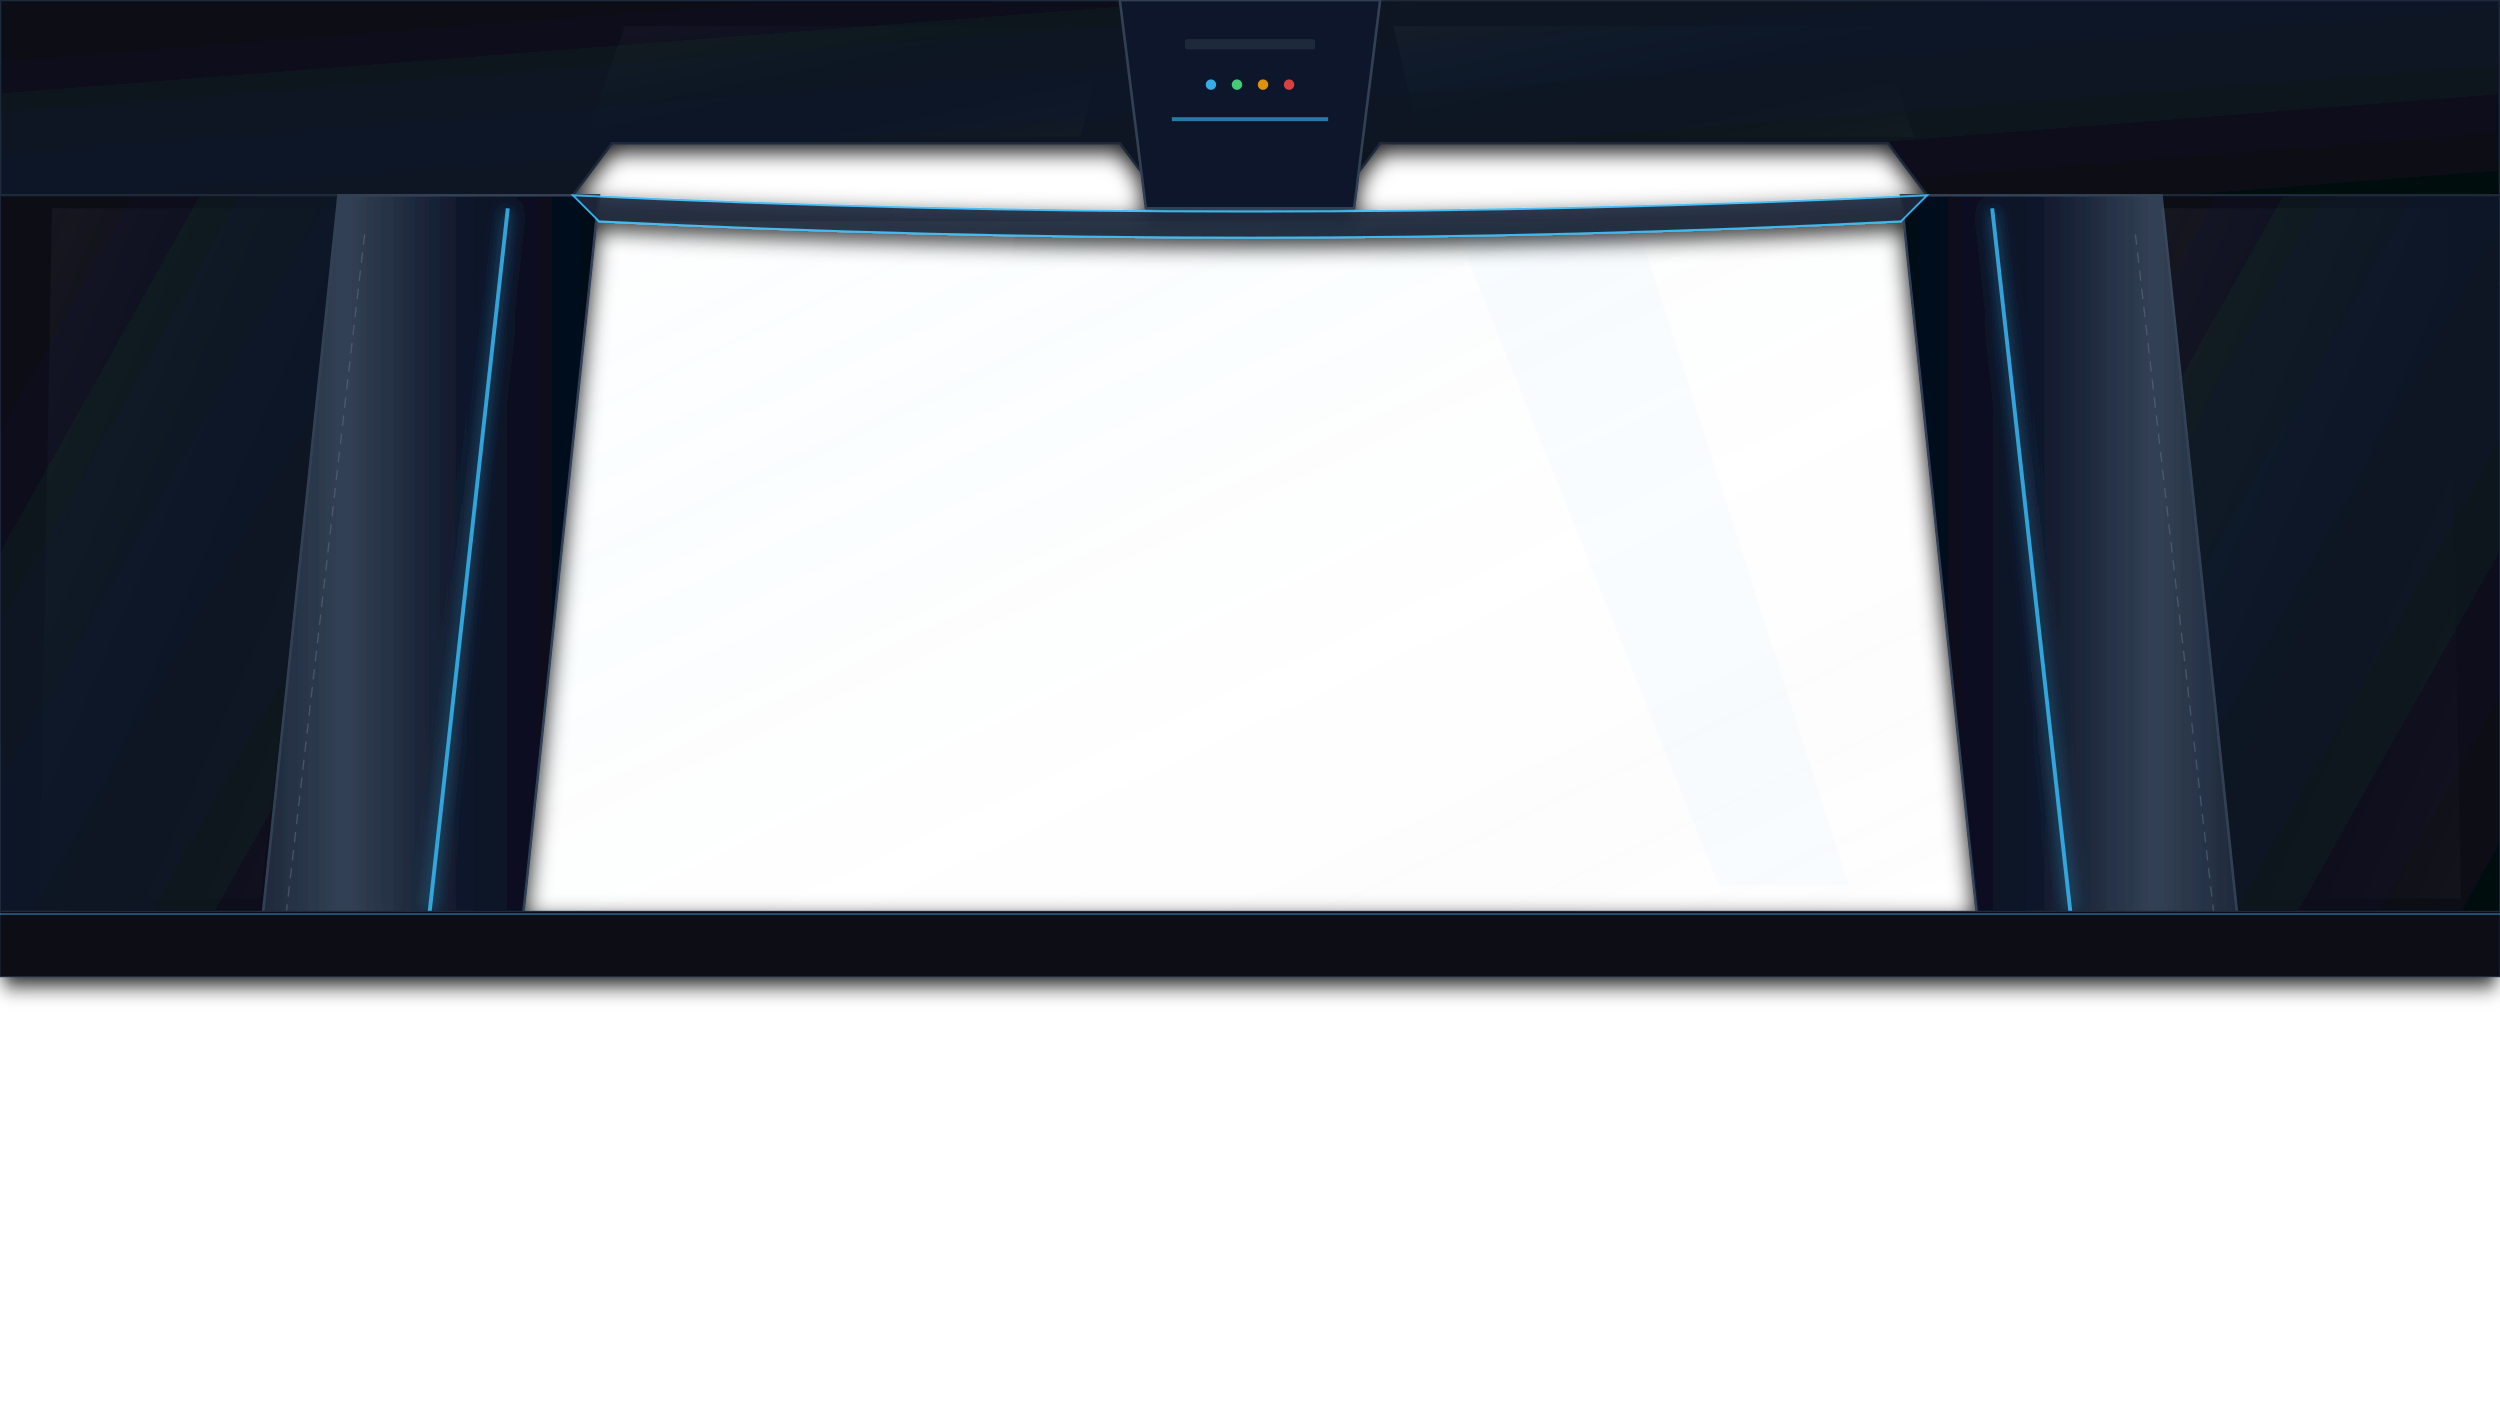
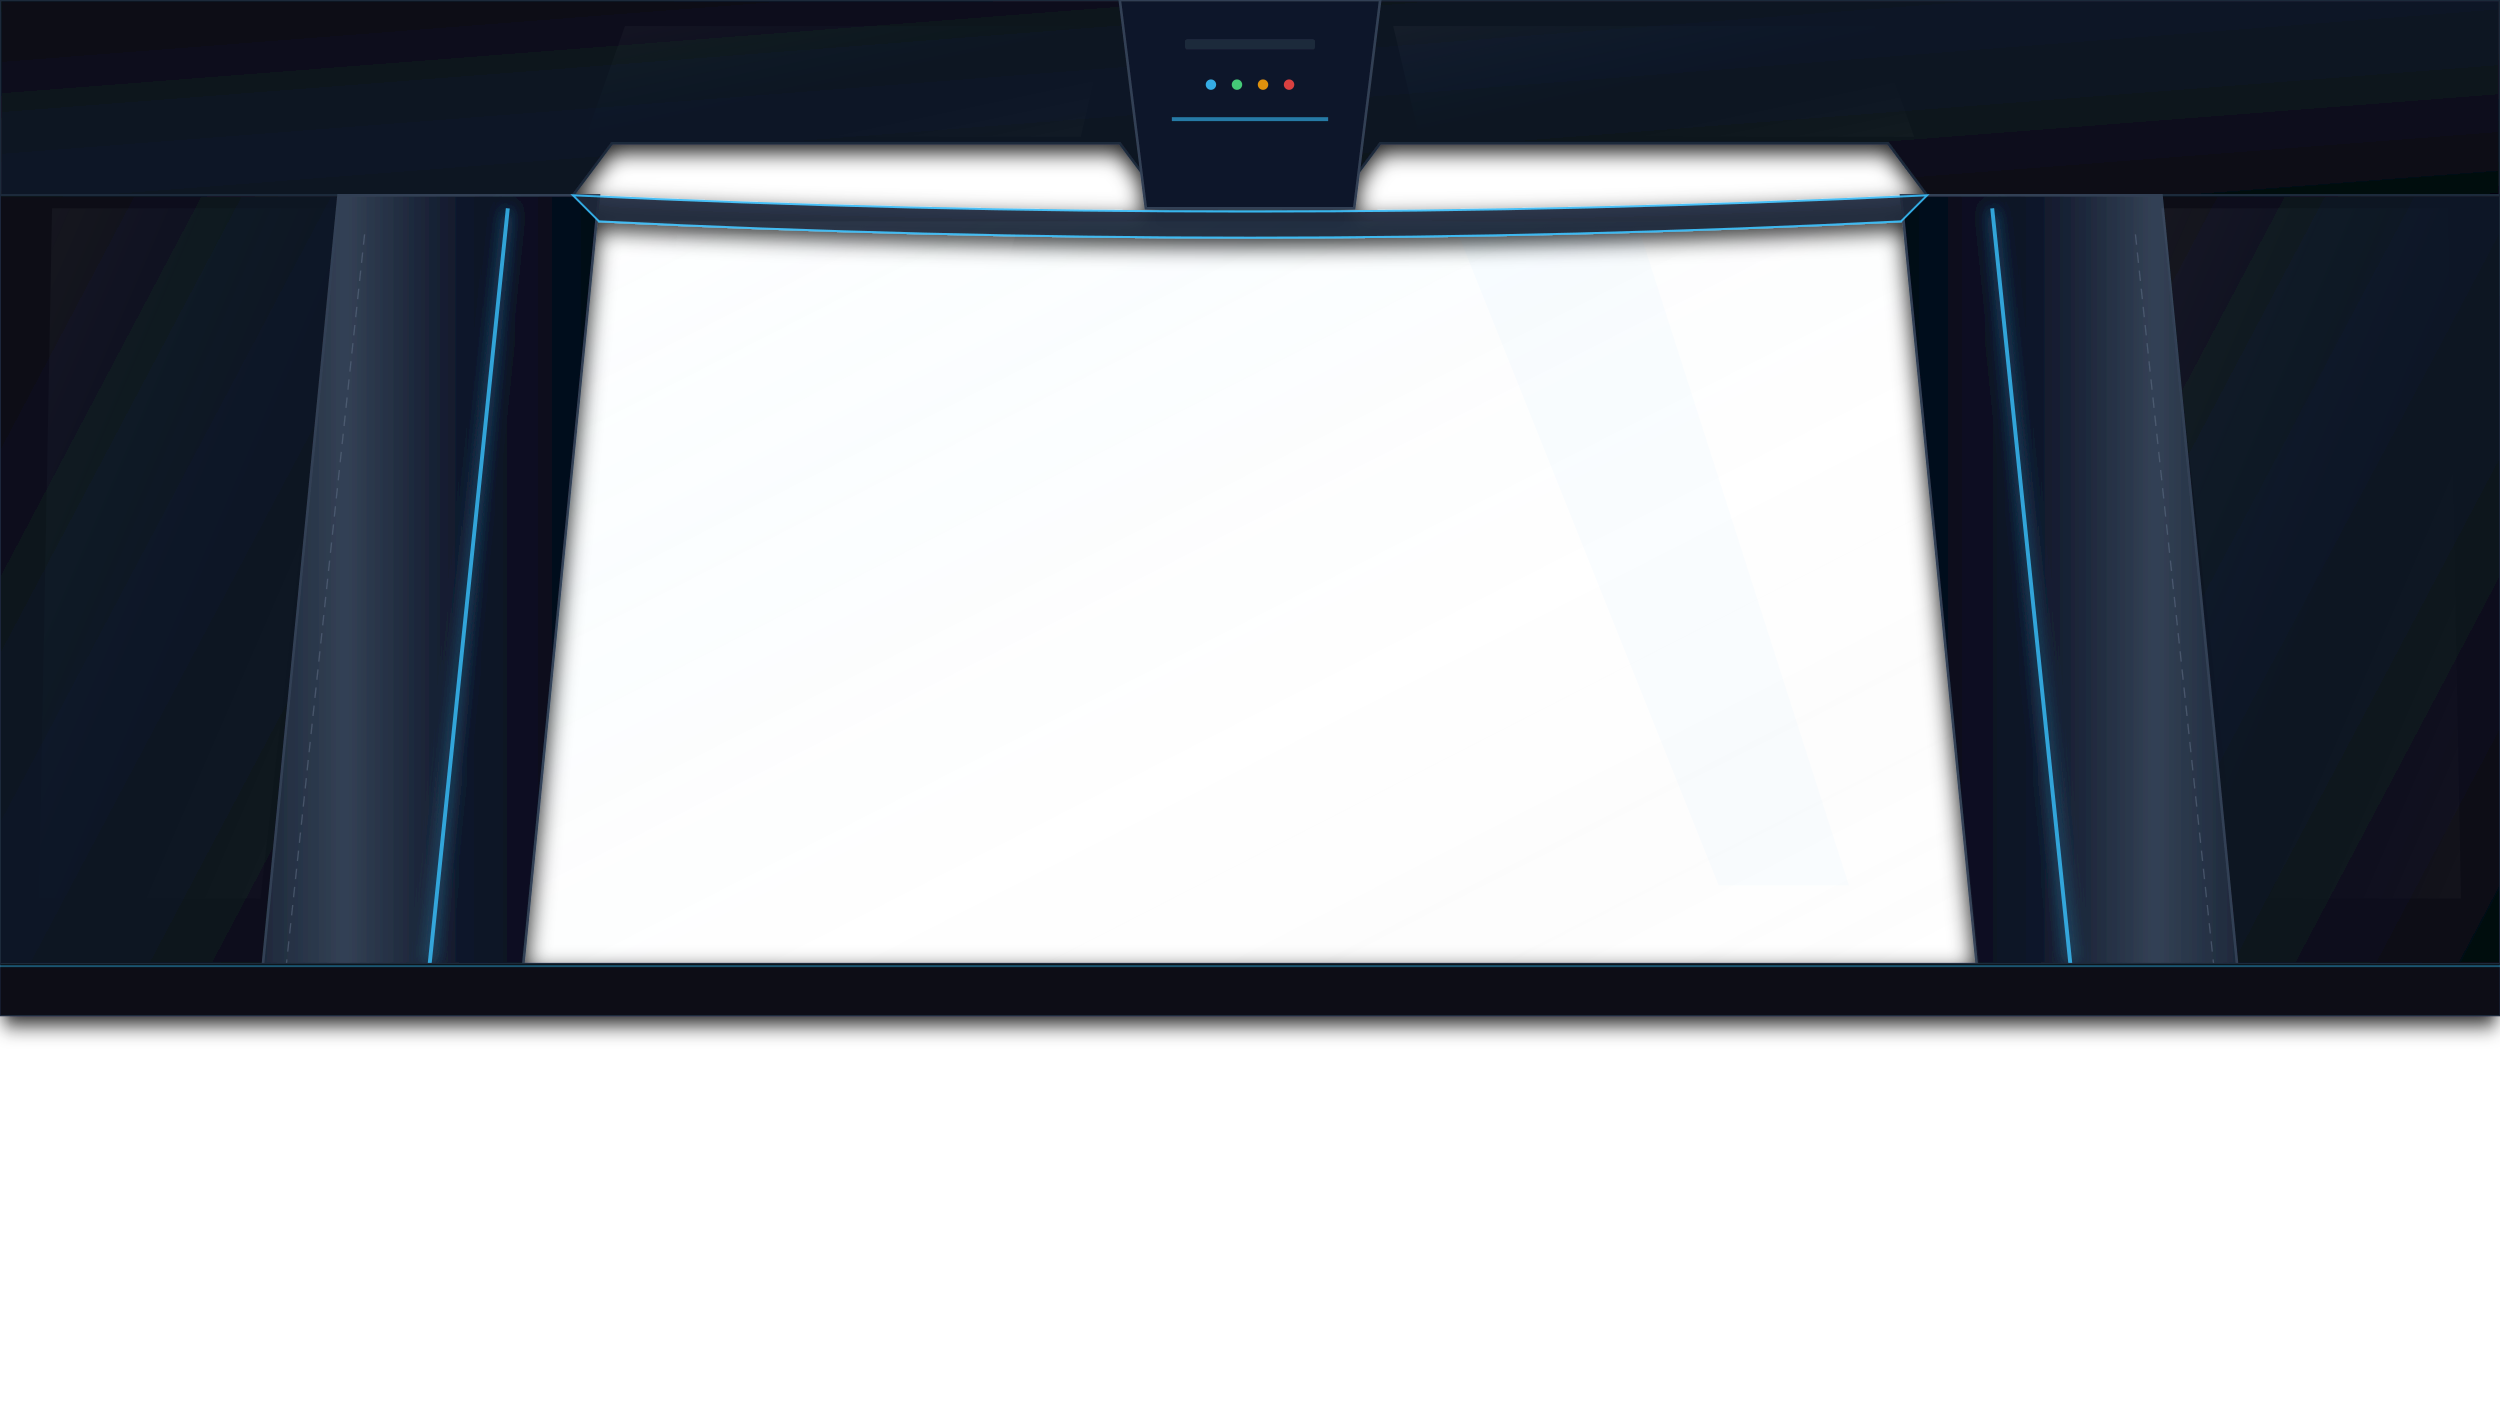
<svg xmlns="http://www.w3.org/2000/svg" class="cockpit-canopy-svg" viewBox="0 0 1920 1080" preserveAspectRatio="none">
  <defs>
    <linearGradient id="hullDarkGrad" x1="0%" y1="0%" x2="100%" y2="100%">
      <stop offset="0%" stop-color="#070a12" />
      <stop offset="45%" stop-color="#111827" />
      <stop offset="85%" stop-color="#0b0f19" />
      <stop offset="100%" stop-color="#03060c" />
    </linearGradient>
    <linearGradient id="pillarLeftGrad" x1="0%" y1="0%" x2="100%" y2="0%">
      <stop offset="0%" stop-color="#1e293b" />
      <stop offset="25%" stop-color="#334155" />
      <stop offset="60%" stop-color="#0f172a" />
      <stop offset="100%" stop-color="#020617" />
    </linearGradient>
    <linearGradient id="pillarRightGrad" x1="100%" y1="0%" x2="0%" y2="0%">
      <stop offset="0%" stop-color="#1e293b" />
      <stop offset="25%" stop-color="#334155" />
      <stop offset="60%" stop-color="#0f172a" />
      <stop offset="100%" stop-color="#020617" />
    </linearGradient>
    <linearGradient id="neonCyanGlow" x1="0%" y1="0%" x2="100%" y2="0%">
      <stop offset="0%" stop-color="rgba(56, 189, 248, 0)" />
      <stop offset="50%" stop-color="rgba(56, 189, 248, 0.85)" />
      <stop offset="100%" stop-color="rgba(56, 189, 248, 0)" />
    </linearGradient>
    <linearGradient id="glassSheenGrad" x1="0%" y1="0%" x2="100%" y2="100%">
      <stop offset="0%" stop-color="rgba(255, 255, 255, 0.08)" />
      <stop offset="35%" stop-color="rgba(56, 189, 248, 0.03)" />
      <stop offset="60%" stop-color="transparent" />
      <stop offset="100%" stop-color="rgba(255, 255, 255, 0.05)" />
    </linearGradient>
    <filter id="cockpitBevel" x="-20%" y="-20%" width="140%" height="140%">
      <feDropShadow dx="0" dy="6" stdDeviation="8" flood-color="#000000" flood-opacity="0.9" />
    </filter>
  </defs>
  <g class="canopy-hull" filter="url(#cockpitBevel)">
    <polygon points="0,0 1920,0 1920,150 1480,150 1450,110 1060,110 1030,150 890,150 860,110 470,110 440,150 0,150" fill="url(#hullDarkGrad)" stroke="#1e293b" stroke-width="2" />
    <polygon points="860,0 1060,0 1040,160 880,160" fill="#0f172a" stroke="#334155" stroke-width="2" />
    <rect x="910" y="30" width="100" height="8" rx="2" fill="#1e293b" />
    <circle cx="930" cy="65" r="4" fill="#38bdf8" opacity="0.9" />
    <circle cx="950" cy="65" r="4" fill="#4ade80" opacity="0.9" />
    <circle cx="970" cy="65" r="4" fill="#f59e0b" opacity="0.9" />
    <circle cx="990" cy="65" r="4" fill="#ef4444" opacity="0.9" />
    <rect x="900" y="90" width="120" height="3" fill="#38bdf8" opacity="0.6" />
-     <polygon points="0,150 320,150 260,720 0,720" fill="url(#hullDarkGrad)" stroke="#1e293b" stroke-width="1.5" />
-     <polygon points="260,150 460,150 400,720 200,720" fill="url(#pillarLeftGrad)" stroke="#334155" stroke-width="2" />
-     <line x1="390" y1="160" x2="330" y2="700" stroke="#38bdf8" stroke-width="3" opacity="0.85" filter="drop-shadow(0 0 6px #38bdf8)" />
-     <line x1="280" y1="180" x2="220" y2="700" stroke="#64748b" stroke-width="1" stroke-dasharray="8 6" opacity="0.5" />
-     <polygon points="1600,150 1920,150 1920,720 1660,720" fill="url(#hullDarkGrad)" stroke="#1e293b" stroke-width="1.5" />
-     <polygon points="1460,150 1660,150 1720,720 1520,720" fill="url(#pillarRightGrad)" stroke="#334155" stroke-width="2" />
-     <line x1="1530" y1="160" x2="1590" y2="700" stroke="#38bdf8" stroke-width="3" opacity="0.85" filter="drop-shadow(0 0 6px #38bdf8)" />
-     <line x1="1640" y1="180" x2="1700" y2="700" stroke="#64748b" stroke-width="1" stroke-dasharray="8 6" opacity="0.5" />
+     <polygon points="0,150 320,150 260,760 0,760" fill="url(#hullDarkGrad)" stroke="#1e293b" stroke-width="1.5" />
+     <polygon points="260,150 460,150 400,760 200,760" fill="url(#pillarLeftGrad)" stroke="#334155" stroke-width="2" />
+     <line x1="390" y1="160" x2="330" y2="740" stroke="#38bdf8" stroke-width="3" opacity="0.85" filter="drop-shadow(0 0 6px #38bdf8)" />
+     <line x1="280" y1="180" x2="220" y2="740" stroke="#64748b" stroke-width="1" stroke-dasharray="8 6" opacity="0.5" />
+     <polygon points="1600,150 1920,150 1920,760 1660,760" fill="url(#hullDarkGrad)" stroke="#1e293b" stroke-width="1.5" />
+     <polygon points="1460,150 1660,150 1720,760 1520,760" fill="url(#pillarRightGrad)" stroke="#334155" stroke-width="2" />
+     <line x1="1530" y1="160" x2="1590" y2="740" stroke="#38bdf8" stroke-width="3" opacity="0.85" filter="drop-shadow(0 0 6px #38bdf8)" />
+     <line x1="1640" y1="180" x2="1700" y2="740" stroke="#64748b" stroke-width="1" stroke-dasharray="8 6" opacity="0.5" />
    <path d="M 440,150 Q 960,175 1480,150 L 1460,170 Q 960,195 460,170 Z" fill="#1e293b" stroke="#38bdf8" stroke-width="1.5" opacity="0.9" />
-     <polygon points="0,700 1920,700 1920,750 0,750" fill="#090d16" stroke="#1e293b" stroke-width="1" />
-     <line x1="0" y1="702" x2="1920" y2="702" stroke="#38bdf8" stroke-width="1.5" opacity="0.4" />
+     <polygon points="0,740 1920,740 1920,780 0,780" fill="#090d16" stroke="#1e293b" stroke-width="1" />
+     <line x1="0" y1="742" x2="1920" y2="742" stroke="#38bdf8" stroke-width="1.5" opacity="0.4" />
  </g>
  <g class="canopy-glass" pointer-events="none">
-     <polygon points="460,170 1460,170 1520,700 400,700" fill="url(#glassSheenGrad)" opacity="0.6" />
+     <polygon points="460,170 1460,170 1520,740 400,740" fill="url(#glassSheenGrad)" opacity="0.6" />
    <path d="M 520,180 L 780,180 L 640,680 L 480,680 Z" fill="rgba(255, 255, 255, 0.03)" />
    <path d="M 1120,180 L 1260,180 L 1420,680 L 1320,680 Z" fill="rgba(56, 189, 248, 0.025)" />
    <polygon points="40,160 260,160 200,690 30,690" fill="url(#glassSheenGrad)" opacity="0.5" />
    <polygon points="1660,160 1880,160 1890,690 1720,690" fill="url(#glassSheenGrad)" opacity="0.5" />
    <polygon points="480,20 850,20 830,105 450,105" fill="url(#glassSheenGrad)" opacity="0.4" />
    <polygon points="1070,20 1440,20 1470,105 1090,105" fill="url(#glassSheenGrad)" opacity="0.4" />
  </g>
</svg>
